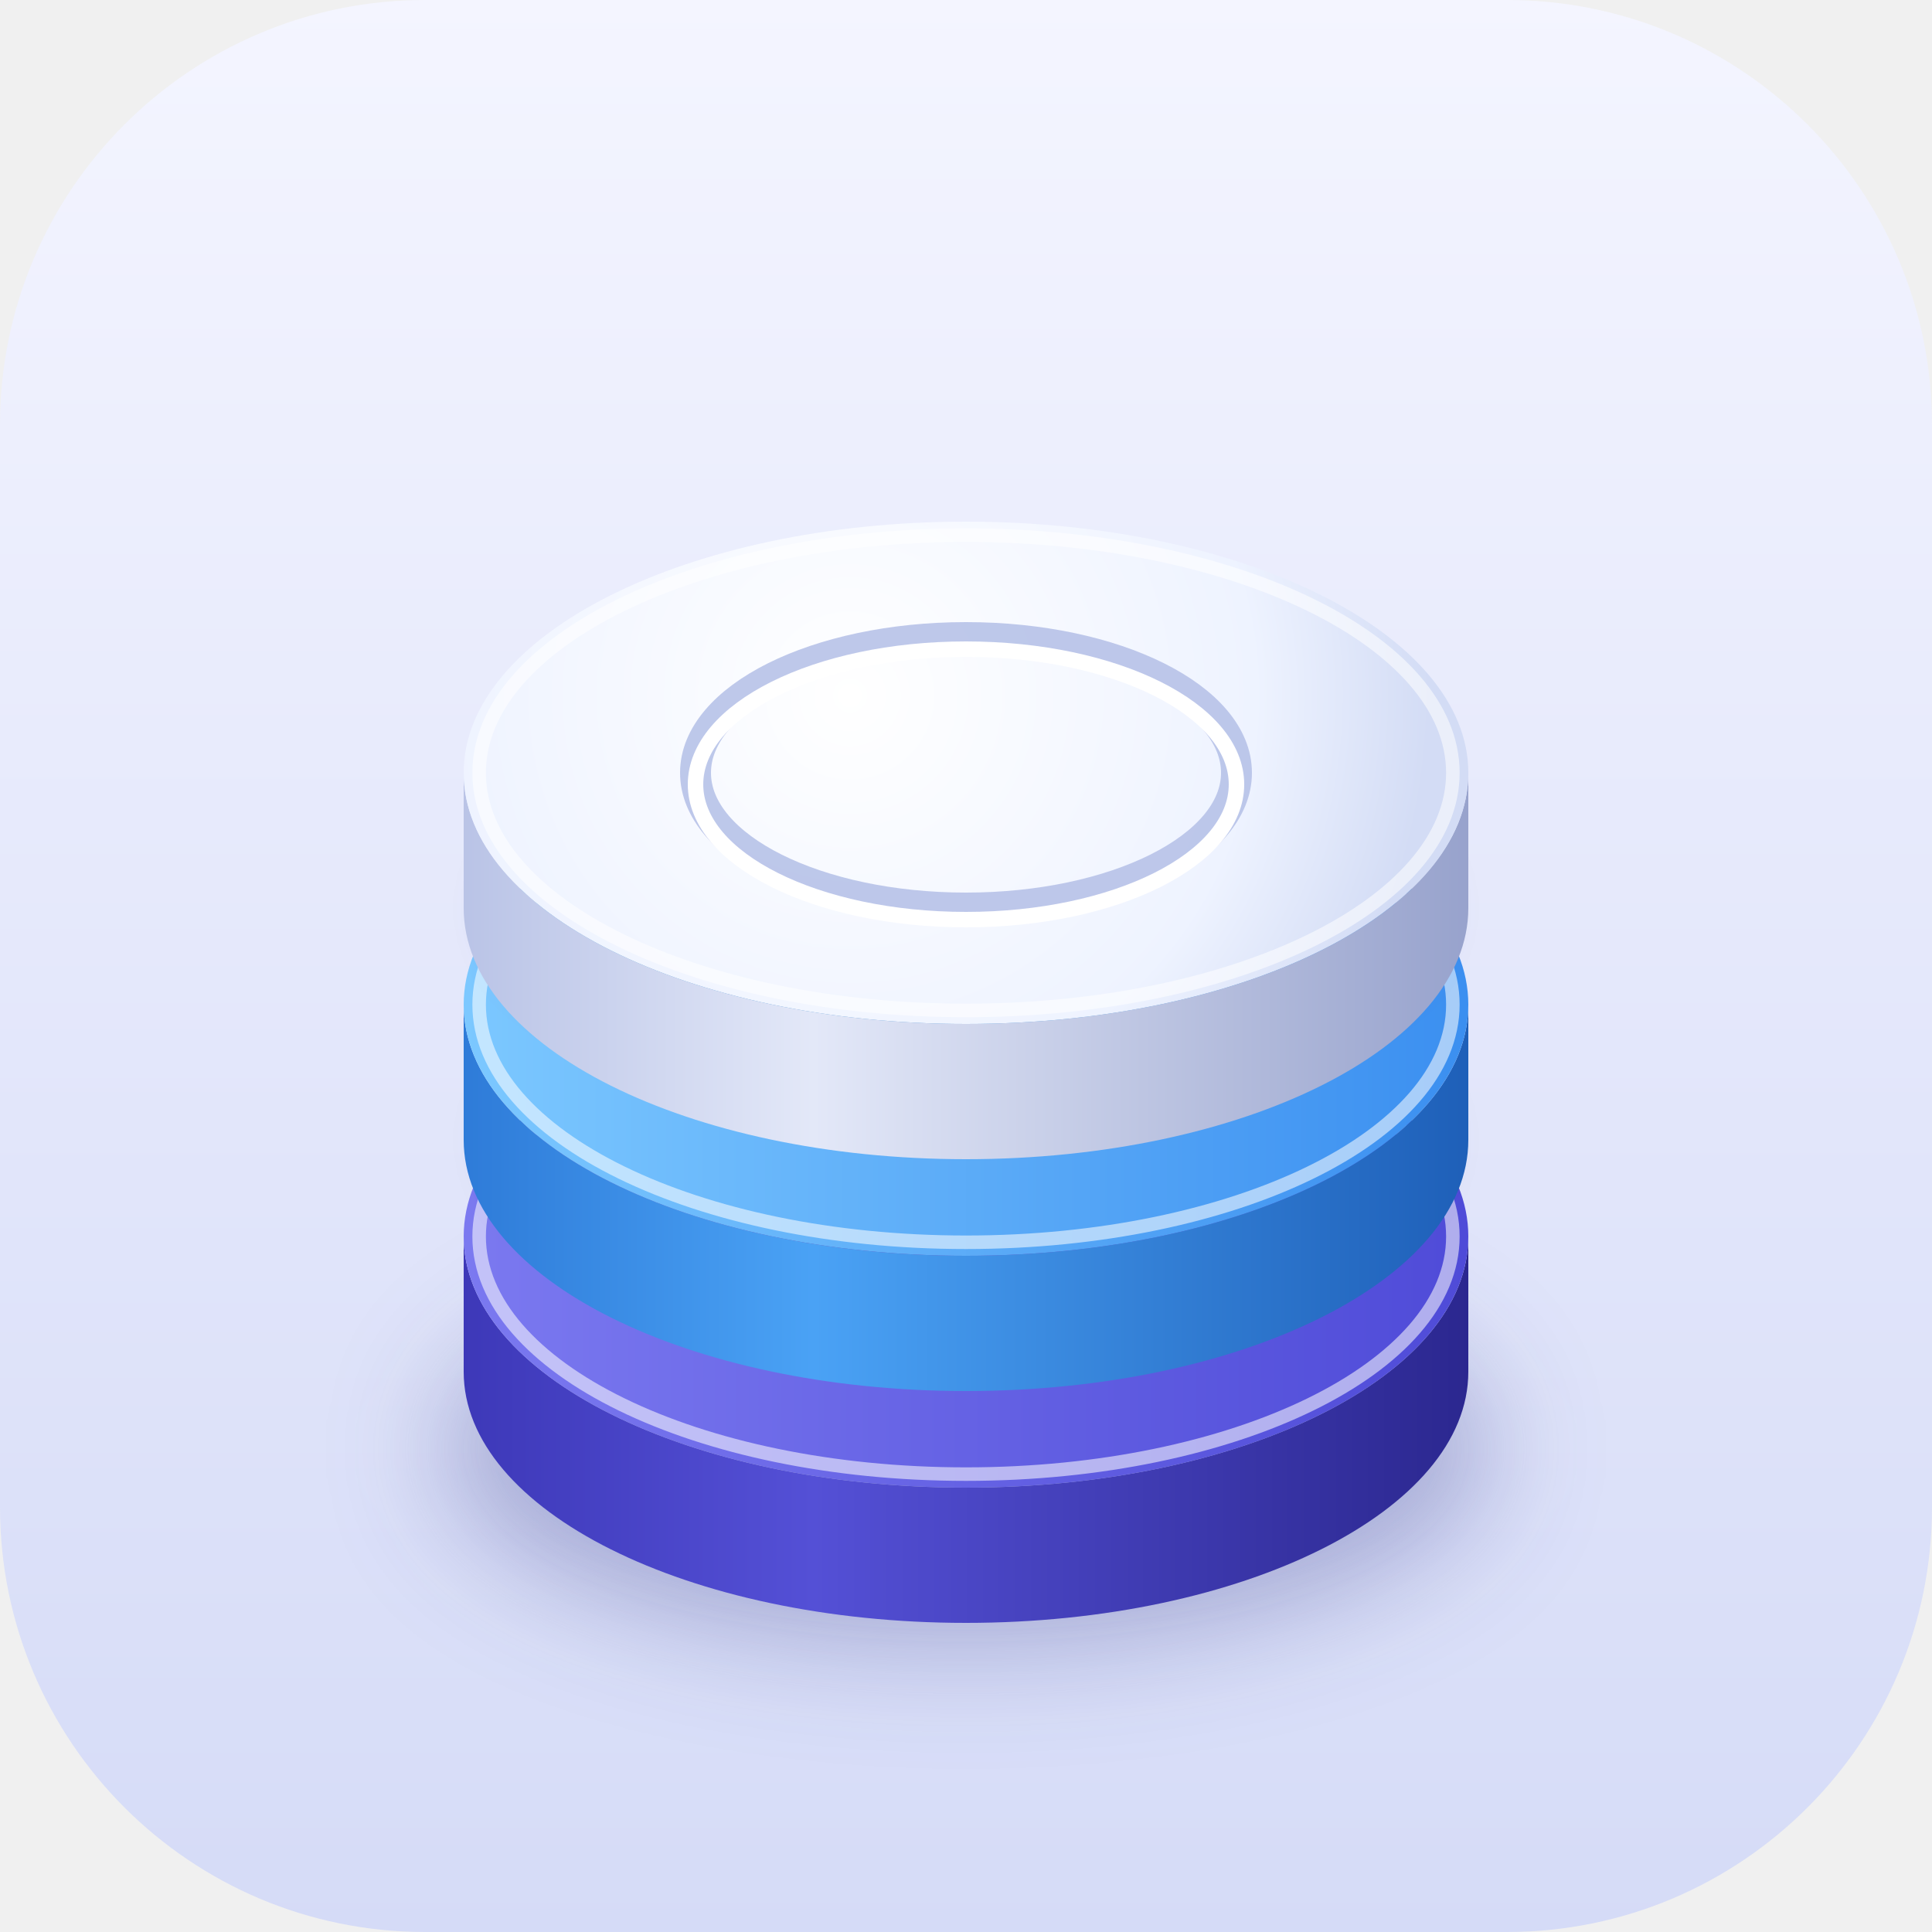
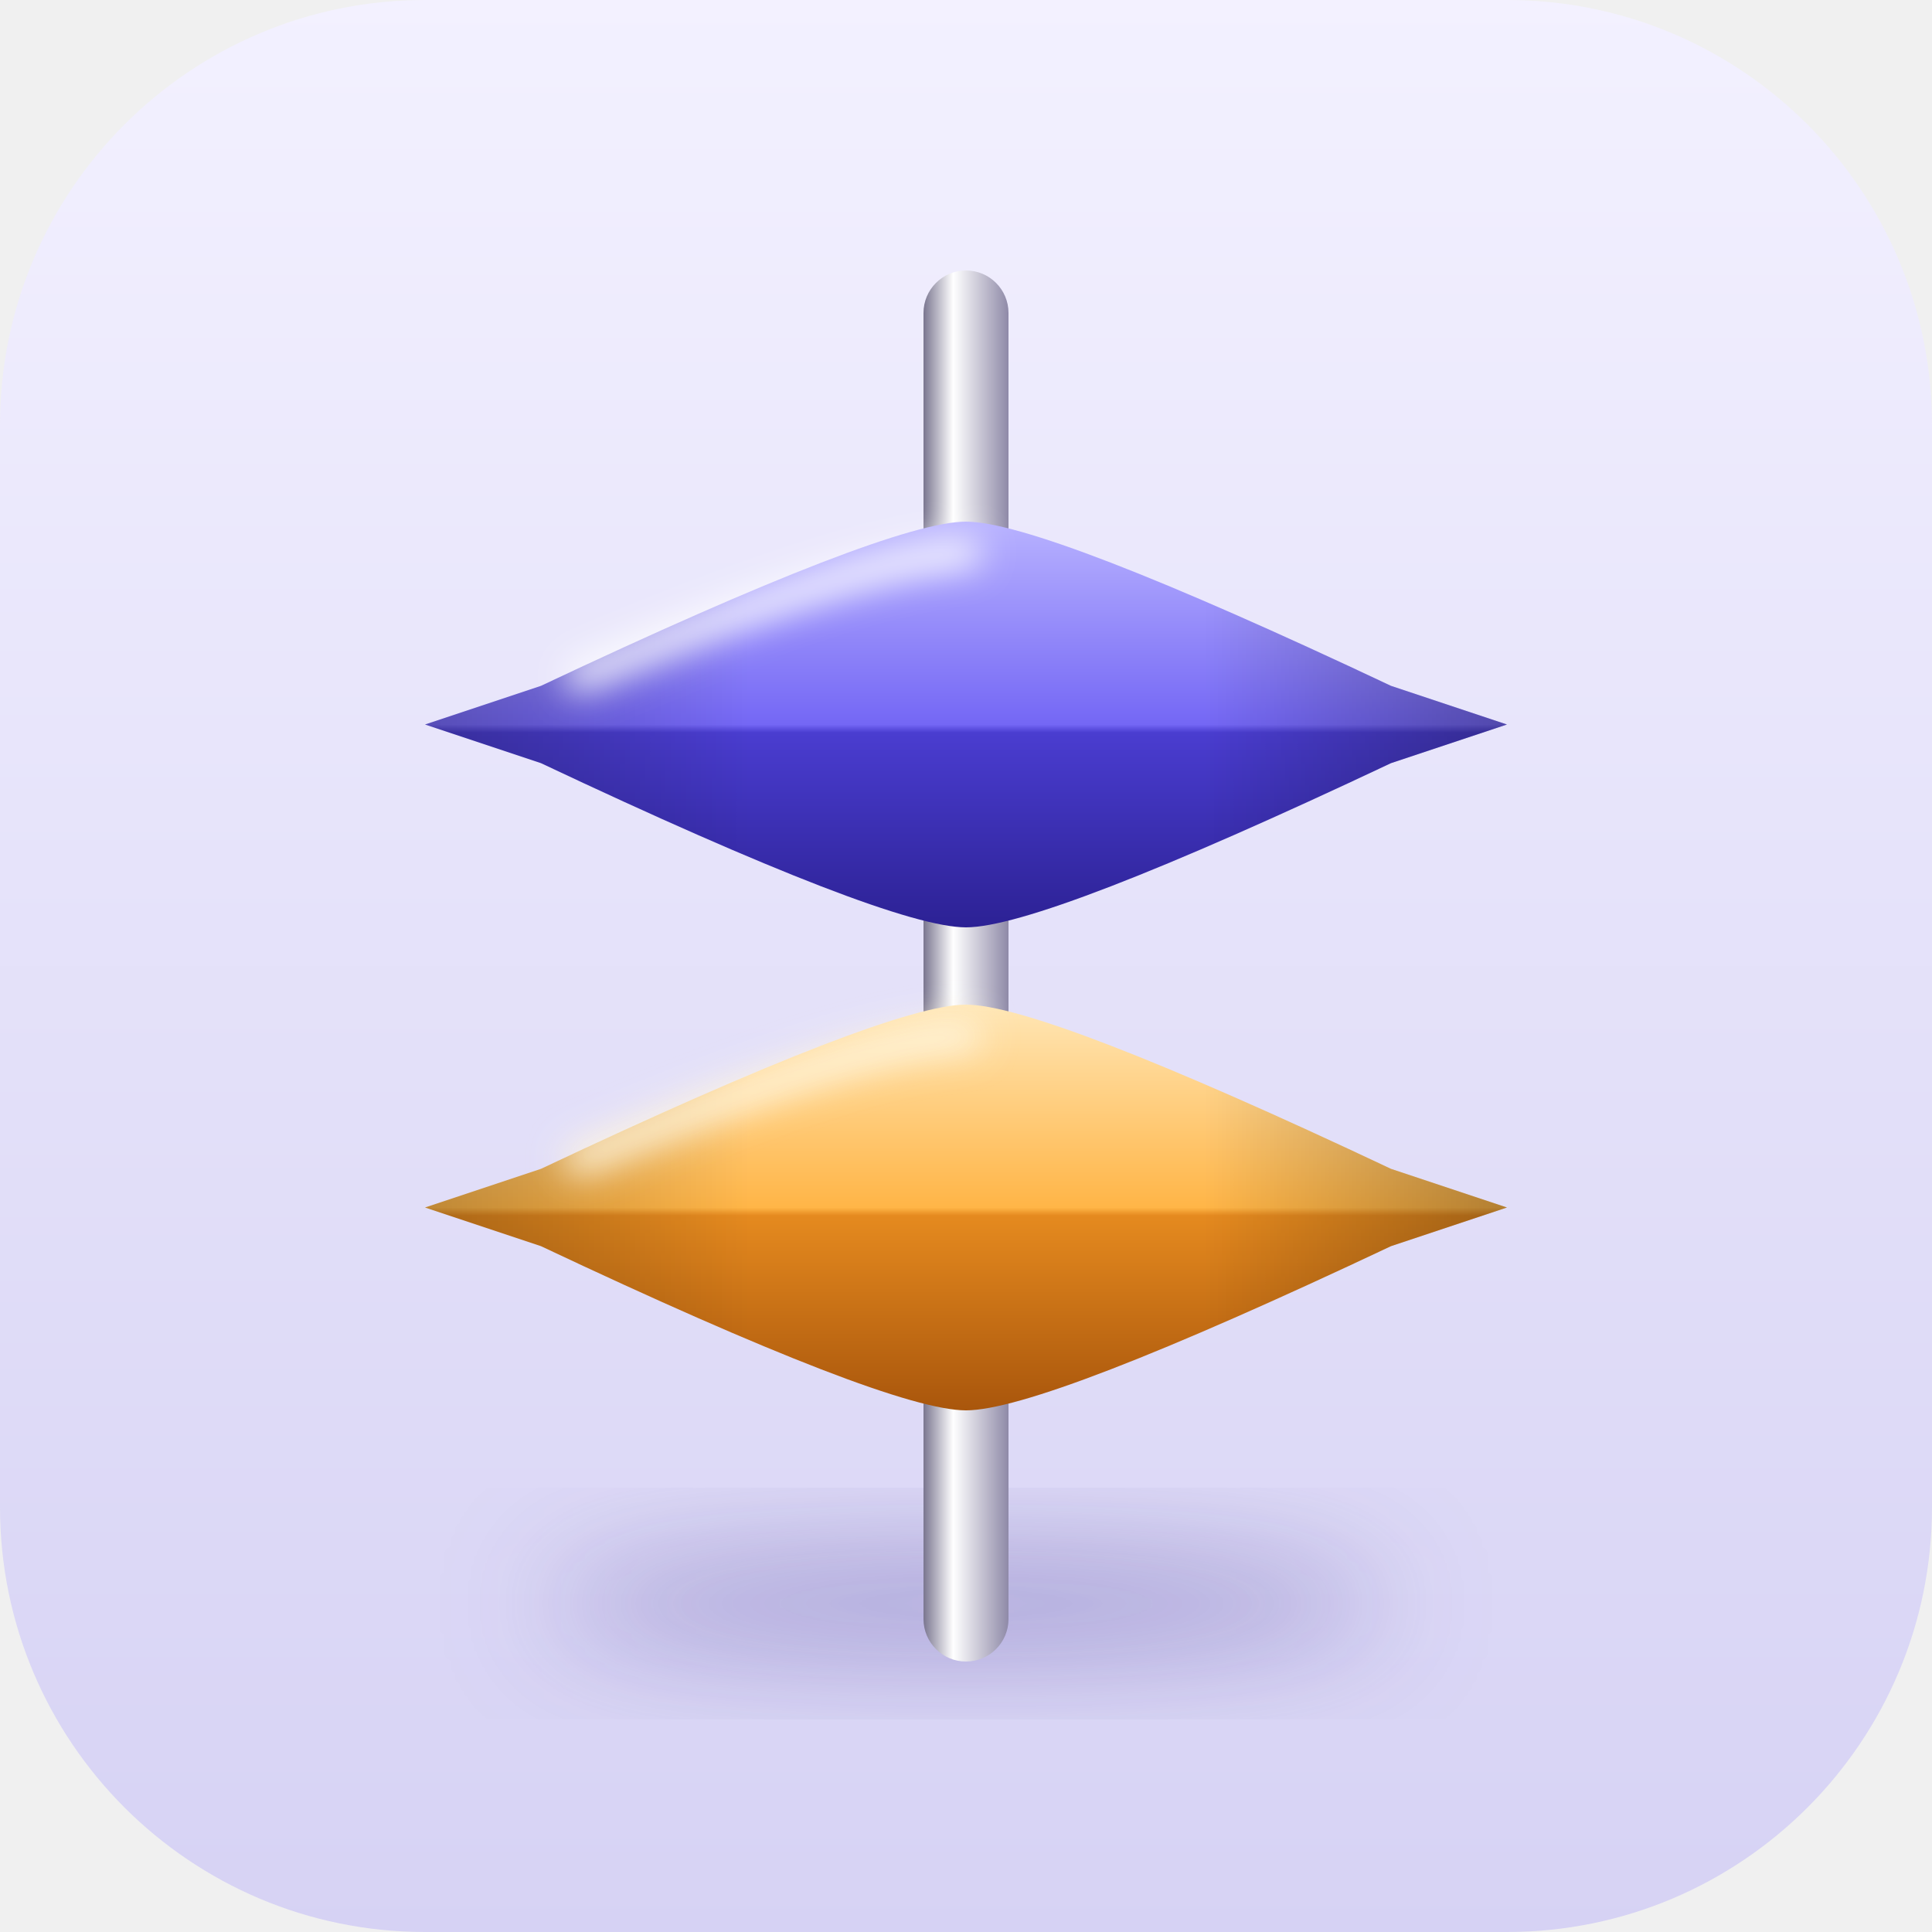
<svg xmlns="http://www.w3.org/2000/svg" viewBox="0 0 100 100" width="1024" height="1024">
  <defs>
    <linearGradient id="t4-bg" x1="0" y1="0" x2="0" y2="1">
-       <stop offset="0" stop-color="#F4F5FF" />
-       <stop offset="1" stop-color="#D5DBF7" />
+       <stop offset="0" stop-color="#F3F1FF" />
+       <stop offset="1" stop-color="#D6D2F4" />
    </linearGradient>
-     <linearGradient id="t4-f1" x1="24" y1="0" x2="76" y2="0" gradientUnits="userSpaceOnUse">
-       <stop offset="0" stop-color="#7B79F0" />
-       <stop offset="1" stop-color="#4F4BD8" />
+     <linearGradient id="t4-rod" x1="47.8" y1="0" x2="52.2" y2="0" gradientUnits="userSpaceOnUse">
+       <stop offset="0" stop-color="#7A7690" />
+       <stop offset=".35" stop-color="#FFFFFF" />
+       <stop offset="1" stop-color="#8F8AA8" />
    </linearGradient>
-     <linearGradient id="t4-s1" x1="0" y1="0" x2="1" y2="0">
-       <stop offset="0" stop-color="#3D38B8" />
-       <stop offset=".35" stop-color="#5450D6" />
-       <stop offset="1" stop-color="#2B278F" />
+     <linearGradient id="t4-u" x1="0" y1="27" x2="0" y2="48" gradientUnits="userSpaceOnUse">
+       <stop offset="0" stop-color="#B8B2FF" />
+       <stop offset=".5" stop-color="#7467F5" />
+       <stop offset=".52" stop-color="#4A3DD0" />
+       <stop offset="1" stop-color="#2C2194" />
    </linearGradient>
-     <linearGradient id="t4-f2" x1="24" y1="0" x2="76" y2="0" gradientUnits="userSpaceOnUse">
-       <stop offset="0" stop-color="#7CC8FF" />
-       <stop offset="1" stop-color="#3B8FF0" />
+     <linearGradient id="t4-l" x1="0" y1="52" x2="0" y2="73" gradientUnits="userSpaceOnUse">
+       <stop offset="0" stop-color="#FFE6B5" />
+       <stop offset=".5" stop-color="#FFB547" />
+       <stop offset=".52" stop-color="#E58A1F" />
+       <stop offset="1" stop-color="#A9560C" />
    </linearGradient>
-     <linearGradient id="t4-s2" x1="0" y1="0" x2="1" y2="0">
-       <stop offset="0" stop-color="#2E7BD8" />
-       <stop offset=".35" stop-color="#4AA2F5" />
-       <stop offset="1" stop-color="#1E5FB8" />
-     </linearGradient>
-     <radialGradient id="t4-f3" cx="44" cy="36" r="30" gradientUnits="userSpaceOnUse">
-       <stop offset="0" stop-color="#FFFFFF" />
-       <stop offset=".7" stop-color="#EEF3FF" />
-       <stop offset="1" stop-color="#D3DCF5" />
-     </radialGradient>
-     <linearGradient id="t4-s3" x1="0" y1="0" x2="1" y2="0">
-       <stop offset="0" stop-color="#B9C3E6" />
-       <stop offset=".35" stop-color="#E3E8F8" />
-       <stop offset="1" stop-color="#97A2CC" />
+     <linearGradient id="t4-side" x1="22" y1="0" x2="78" y2="0" gradientUnits="userSpaceOnUse">
+       <stop offset="0" stop-color="#000" stop-opacity=".25" />
+       <stop offset=".3" stop-color="#000" stop-opacity="0" />
+       <stop offset=".72" stop-color="#000" stop-opacity="0" />
+       <stop offset="1" stop-color="#000" stop-opacity=".3" />
    </linearGradient>
    <filter id="t4-blur3" x="-50%" y="-50%" width="200%" height="200%">
      <feGaussianBlur stdDeviation="3" />
    </filter>
    <filter id="t4-blur1" x="-50%" y="-50%" width="200%" height="200%">
-       <feGaussianBlur stdDeviation="1.2" />
+       <feGaussianBlur stdDeviation=".9" />
    </filter>
  </defs>
  <rect width="100" height="100" rx="22" fill="url(#t4-bg)" />
-   <ellipse cx="50" cy="75" rx="27" ry="10" fill="#3B3F8F" opacity=".35" filter="url(#t4-blur3)" />
-   <path d="M24 64 V71 A26 13 0 0 0 76 71 V64 A26 13 0 0 1 24 64 Z" fill="url(#t4-s1)" />
-   <ellipse cx="50" cy="64" rx="26" ry="13" fill="url(#t4-f1)" />
-   <ellipse cx="50" cy="64" rx="25.2" ry="12.3" fill="none" stroke="#fff" stroke-width=".7" opacity=".55" />
-   <ellipse cx="50" cy="59" rx="24" ry="9" fill="#1A1660" opacity=".35" filter="url(#t4-blur1)" />
-   <path d="M24 52 V59 A26 13 0 0 0 76 59 V52 A26 13 0 0 1 24 52 Z" fill="url(#t4-s2)" />
-   <ellipse cx="50" cy="52" rx="26" ry="13" fill="url(#t4-f2)" />
-   <ellipse cx="50" cy="52" rx="25.2" ry="12.3" fill="none" stroke="#fff" stroke-width=".7" opacity=".55" />
-   <ellipse cx="50" cy="47" rx="24" ry="9" fill="#0E3C7A" opacity=".35" filter="url(#t4-blur1)" />
-   <path d="M24 40 V47 A26 13 0 0 0 76 47 V40 A26 13 0 0 1 24 40 Z" fill="url(#t4-s3)" />
-   <ellipse cx="50" cy="40" rx="26" ry="13" fill="url(#t4-f3)" />
-   <ellipse cx="50" cy="40" rx="25.2" ry="12.3" fill="none" stroke="#fff" stroke-width=".7" opacity=".55" />
-   <ellipse cx="50" cy="40" rx="14" ry="7" fill="none" stroke="#B7C2E8" stroke-width="1.6" opacity=".9" />
-   <ellipse cx="50" cy="40.6" rx="14" ry="7" fill="none" stroke="#fff" stroke-width=".8" />
+   <ellipse cx="50" cy="83" rx="22" ry="3" fill="#3B2F8F" opacity=".3" filter="url(#t4-blur3)" />
+   <rect x="47.8" y="14" width="4.4" height="72" rx="2.2" fill="url(#t4-rod)" />
+   <g>
+     <path d="M50 27 Q54 27 72 35.5 Q78 37.5 78 37.5 Q78 37.5 72 39.5 Q54 48 50 48 Q46 48 28 39.5 Q22 37.5 22 37.5 Q22 37.5 28 35.5 Q46 27 50 27 Z" fill="url(#t4-u)" />
+     <path d="M50 27 Q54 27 72 35.5 Q78 37.5 78 37.5 Q78 37.5 72 39.5 Q54 48 50 48 Q46 48 28 39.5 Q22 37.5 22 37.5 Q22 37.5 28 35.5 Q46 27 50 27 Z" fill="url(#t4-side)" />
+     <path d="M30 35 Q44 29 50 28.6" fill="none" stroke="#fff" stroke-width="1.6" stroke-linecap="round" opacity=".9" filter="url(#t4-blur1)" />
+   </g>
+   <g>
+     <path d="M50 52 Q54 52 72 60.5 Q78 62.5 78 62.5 Q78 62.5 72 64.5 Q54 73 50 73 Q46 73 28 64.5 Q22 62.5 22 62.5 Q22 62.5 28 60.5 Q46 52 50 52 Z" fill="url(#t4-l)" />
+     <path d="M50 52 Q54 52 72 60.5 Q78 62.5 78 62.5 Q78 62.5 72 64.5 Q54 73 50 73 Q46 73 28 64.5 Q22 62.5 22 62.5 Q22 62.5 28 60.5 Q46 52 50 52 Z" fill="url(#t4-side)" />
+     <path d="M30 60 Q44 54 50 53.6" fill="none" stroke="#FFF6E0" stroke-width="1.6" stroke-linecap="round" opacity=".95" filter="url(#t4-blur1)" />
+   </g>
</svg>
